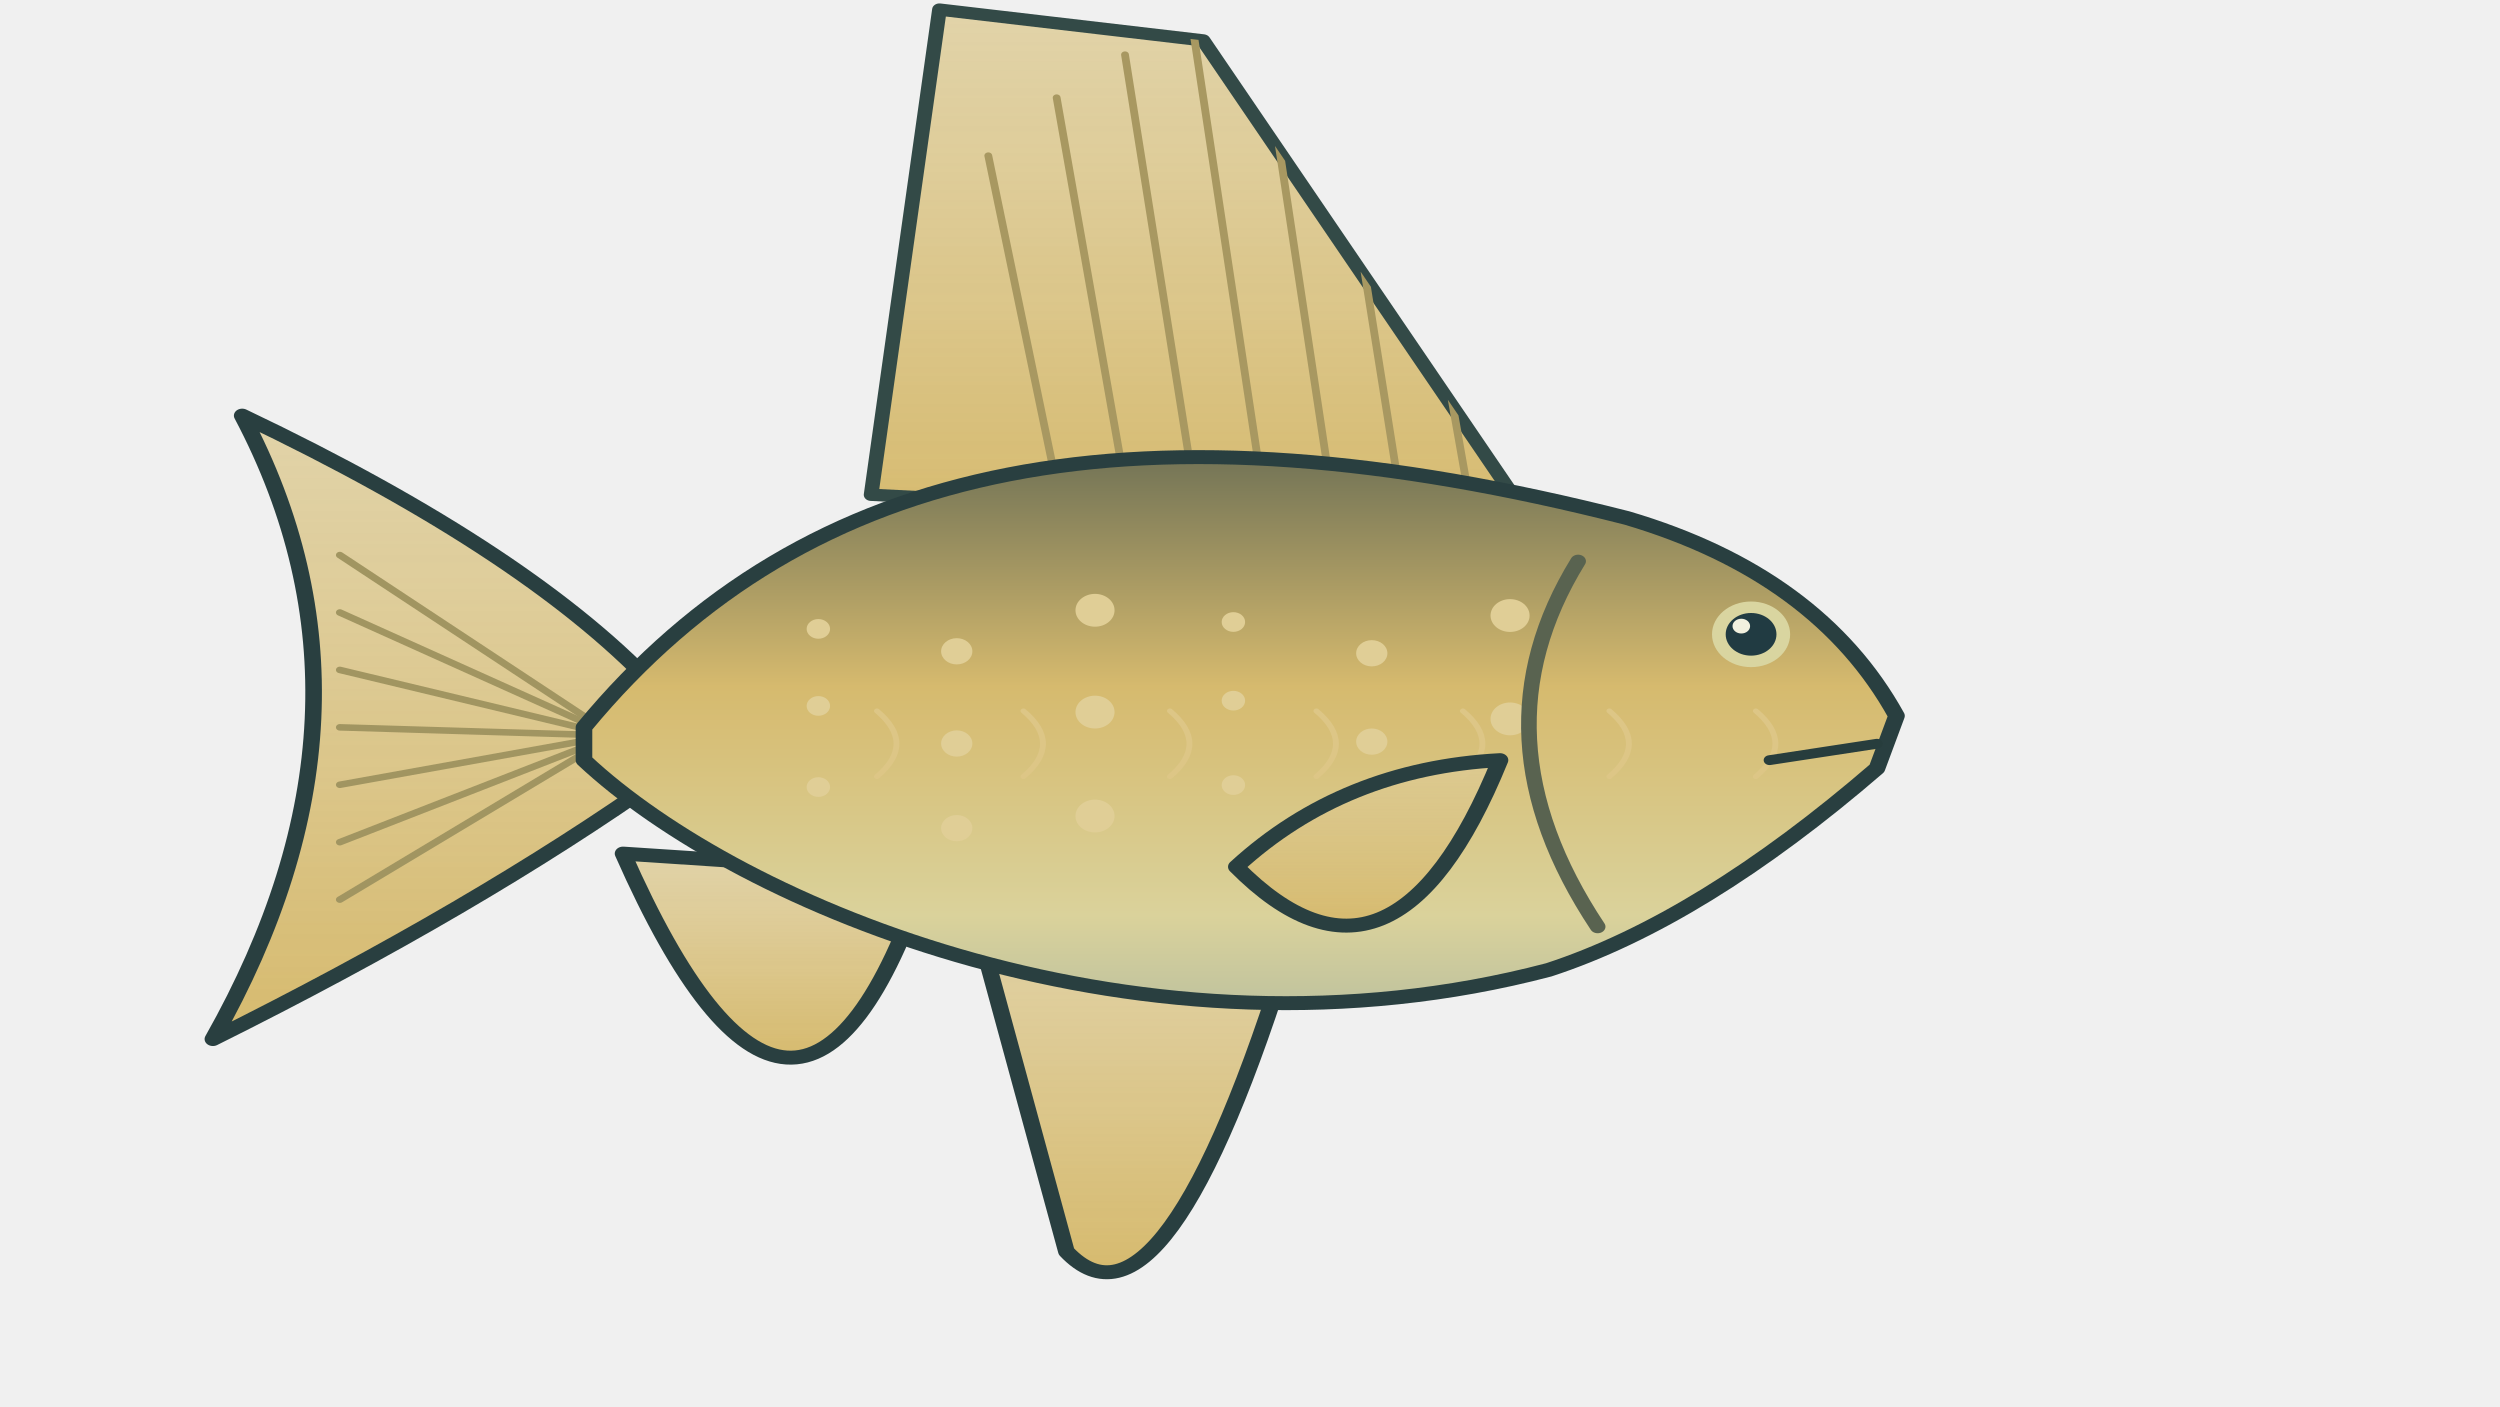
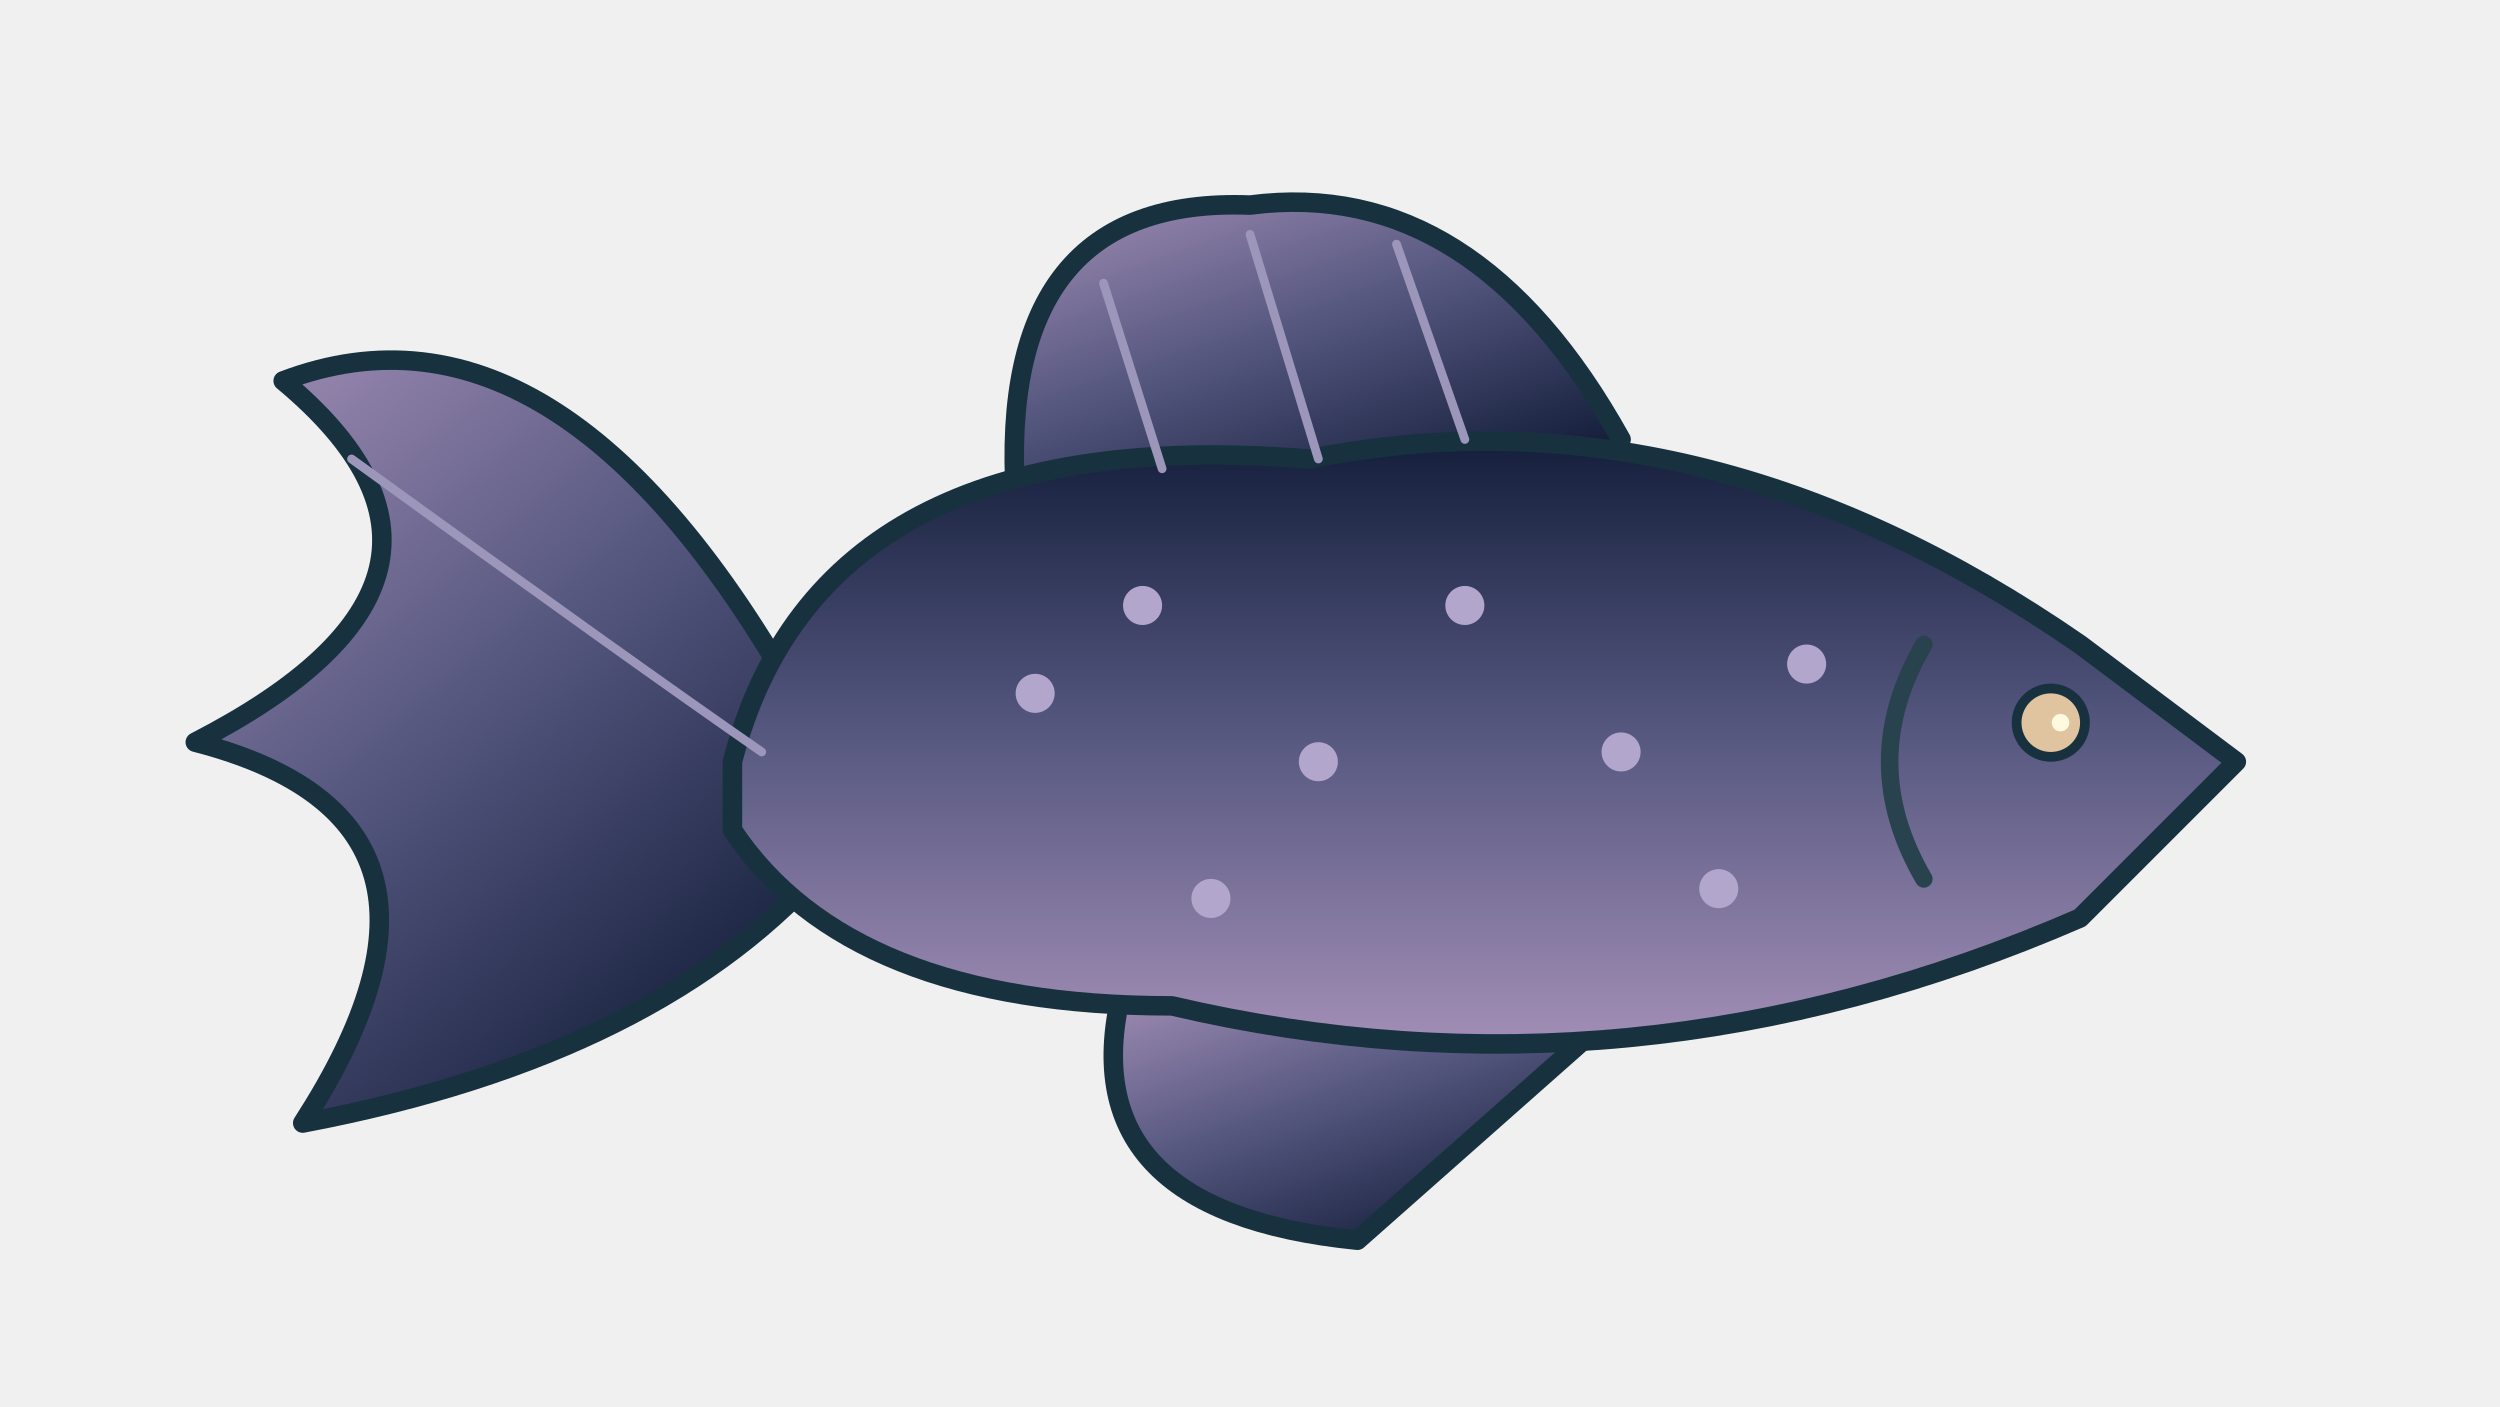
<svg xmlns="http://www.w3.org/2000/svg" width="256" height="144" viewBox="0 0 256 144">
  <defs>
    <linearGradient id="body" x1="0" y1="0" x2="0" y2="1">
-       <stop stop-color="#737456" />
-       <stop offset=".42" stop-color="#d6ba6e" />
-       <stop offset=".84" stop-color="#dad29b" />
-       <stop offset="1" stop-color="#c0c39e" />
+       <stop stop-color="#151f3c" />
+       <stop offset=".48" stop-color="#55577f" />
+       <stop offset="1" stop-color="#a28eb6" />
    </linearGradient>
-     <linearGradient id="fin" x1="0" y1="1" x2="0" y2="0">
-       <stop stop-color="#d6ba6e" />
-       <stop offset="1" stop-color="#ddcb95" stop-opacity=".78" />
+     <linearGradient id="fin" x1="0" y1="0" x2=".7" y2="1">
+       <stop stop-color="#a28eb6" />
+       <stop offset=".5" stop-color="#55577f" />
+       <stop offset="1" stop-color="#151f3c" />
    </linearGradient>
-     <clipPath id="bodyclip">
-       <path d="M 59.80 72 C 82.80 38.79 117.20 31.50 166.60 46.48 Q 186.20 53.37 194.20 70.60 L 192.20 77.00 Q 174.20 95.49 158.60 101.56 C 117.20 114.53 75.80 93.87 59.80 76 Z" />
-     </clipPath>
  </defs>
-   <g transform="translate(0 14) scale(1 .84)">
-     <defs>
-       <clipPath id="tailclip">
-         <path d="M 67.80 68 Q 54.80 51 24.80 34 Q 40.80 70 21.80 110 Q 48.80 94 67.80 78 Z" fill="#fff" stroke="none" stroke-width="0" stroke-linejoin="round" stroke-linecap="round" />
-       </clipPath>
-     </defs>
-     <path d="M 67.80 68 Q 54.80 51 24.80 34 Q 40.80 70 21.80 110 Q 48.80 94 67.80 78 Z" fill="url(#fin)" stroke="#293f40" stroke-width="1.7" stroke-linejoin="round" stroke-linecap="round" />
-     <defs>
-       <clipPath id="dorsalclip">
-         <path d="M89.20 43.65 L96.20 -15.50 L123.20 -11.74 L157.20 47.70Z" fill="#fff" stroke="none" stroke-width="0" stroke-linejoin="round" stroke-linecap="round" />
-       </clipPath>
-     </defs>
-     <path d="M89.20 43.65 L96.20 -15.50 L123.20 -11.74 L157.20 47.70Z" fill="url(#fin)" stroke="#334a47" stroke-width="1.5" stroke-linejoin="round" stroke-linecap="round" />
-     <path d="M 132.20 98.33 Q 119.20 148.50 109.20 135.90 L 99.20 92.25 Z" fill="url(#fin)" stroke="#293f40" stroke-width="1.7" stroke-linejoin="round" stroke-linecap="round" />
-     <path d="M 94.8 89.82 Q 81.8 135.9 63.8 87.39 Z" fill="url(#fin)" stroke="#293f40" stroke-width="1.7" stroke-linejoin="round" stroke-linecap="round" />
-     <path d="M 62.80 73 L 34.80 51.00" fill="none" stroke="#a19561" stroke-width="0.8" stroke-linejoin="round" stroke-linecap="round" clip-path="url(#tailclip)" />
-     <path d="M 62.80 73 L 34.80 58.00" fill="none" stroke="#a19561" stroke-width="0.8" stroke-linejoin="round" stroke-linecap="round" clip-path="url(#tailclip)" />
-     <path d="M 62.80 73 L 34.80 65.00" fill="none" stroke="#a19561" stroke-width="0.8" stroke-linejoin="round" stroke-linecap="round" clip-path="url(#tailclip)" />
-     <path d="M 62.80 73 L 34.80 72.00" fill="none" stroke="#a19561" stroke-width="0.8" stroke-linejoin="round" stroke-linecap="round" clip-path="url(#tailclip)" />
-     <path d="M 62.80 73 L 34.80 79.00" fill="none" stroke="#a19561" stroke-width="0.8" stroke-linejoin="round" stroke-linecap="round" clip-path="url(#tailclip)" />
-     <path d="M 62.80 73 L 34.80 86.00" fill="none" stroke="#a19561" stroke-width="0.8" stroke-linejoin="round" stroke-linecap="round" clip-path="url(#tailclip)" />
-     <path d="M 62.80 73 L 34.80 93.00" fill="none" stroke="#a19561" stroke-width="0.8" stroke-linejoin="round" stroke-linecap="round" clip-path="url(#tailclip)" />
-     <path d="M 108.20 42.44 L 101.20 2.31" fill="none" stroke="#a89861" stroke-width="0.8" stroke-linejoin="round" stroke-linecap="round" clip-path="url(#dorsalclip)" />
-     <path d="M 115.20 42.44 L 108.20 -4.76" fill="none" stroke="#a89861" stroke-width="0.8" stroke-linejoin="round" stroke-linecap="round" clip-path="url(#dorsalclip)" />
-     <path d="M 122.20 42.44 L 115.20 -10.00" fill="none" stroke="#a89861" stroke-width="0.8" stroke-linejoin="round" stroke-linecap="round" clip-path="url(#dorsalclip)" />
-     <path d="M 129.20 42.44 L 122.20 -12.79" fill="none" stroke="#a89861" stroke-width="0.8" stroke-linejoin="round" stroke-linecap="round" clip-path="url(#dorsalclip)" />
-     <path d="M 136.20 42.44 L 129.20 -12.79" fill="none" stroke="#a89861" stroke-width="0.8" stroke-linejoin="round" stroke-linecap="round" clip-path="url(#dorsalclip)" />
-     <path d="M 143.20 42.44 L 136.20 -10.00" fill="none" stroke="#a89861" stroke-width="0.8" stroke-linejoin="round" stroke-linecap="round" clip-path="url(#dorsalclip)" />
-     <path d="M 150.20 42.44 L 143.20 -4.76" fill="none" stroke="#a89861" stroke-width="0.8" stroke-linejoin="round" stroke-linecap="round" clip-path="url(#dorsalclip)" />
-     <path d="M 59.80 72 C 82.80 38.79 117.20 31.50 166.60 46.48 Q 186.20 53.37 194.20 70.60 L 192.20 77.00 Q 174.20 95.49 158.60 101.56 C 117.20 114.53 75.80 93.87 59.80 76 Z" fill="url(#body)" stroke="#293f40" stroke-width="1.7" stroke-linejoin="round" stroke-linecap="round" />
-     <g clip-path="url(#bodyclip)">
-       <circle cx="83.80" cy="60.00" r="1.20" fill="#e0ce96" />
-       <circle cx="97.97" cy="62.73" r="1.60" fill="#e0ce96" />
-       <circle cx="112.13" cy="57.73" r="2.00" fill="#e0ce96" />
-       <circle cx="126.30" cy="59.16" r="1.20" fill="#e0ce96" />
-       <circle cx="140.47" cy="62.97" r="1.60" fill="#e0ce96" />
-       <circle cx="154.63" cy="58.37" r="2.00" fill="#e0ce96" />
-       <circle cx="83.80" cy="69.39" r="1.20" fill="#e0ce96" />
-       <circle cx="97.97" cy="73.97" r="1.60" fill="#e0ce96" />
-       <circle cx="112.13" cy="70.14" r="2.00" fill="#e0ce96" />
-       <circle cx="126.30" cy="68.75" r="1.20" fill="#e0ce96" />
-       <circle cx="140.47" cy="73.74" r="1.60" fill="#e0ce96" />
-       <circle cx="154.63" cy="70.97" r="2.00" fill="#e0ce96" />
-       <circle cx="83.80" cy="79.28" r="1.20" fill="#e0ce96" />
-       <circle cx="97.97" cy="84.29" r="1.60" fill="#e0ce96" />
-       <circle cx="112.13" cy="82.81" r="2.00" fill="#e0ce96" />
-       <circle cx="126.30" cy="79.04" r="1.20" fill="#e0ce96" />
-       <path d="M 89.8 70 q 4 4 0 8" fill="none" stroke="#ddc686" stroke-width="0.6" stroke-linejoin="round" stroke-linecap="round" />
-       <path d="M 104.8 70 q 4 4 0 8" fill="none" stroke="#ddc686" stroke-width="0.6" stroke-linejoin="round" stroke-linecap="round" />
-       <path d="M 119.8 70 q 4 4 0 8" fill="none" stroke="#ddc686" stroke-width="0.6" stroke-linejoin="round" stroke-linecap="round" />
-       <path d="M 134.8 70 q 4 4 0 8" fill="none" stroke="#ddc686" stroke-width="0.6" stroke-linejoin="round" stroke-linecap="round" />
-       <path d="M 149.8 70 q 4 4 0 8" fill="none" stroke="#ddc686" stroke-width="0.6" stroke-linejoin="round" stroke-linecap="round" />
-       <path d="M 164.8 70 q 4 4 0 8" fill="none" stroke="#ddc686" stroke-width="0.6" stroke-linejoin="round" stroke-linecap="round" />
-       <path d="M 179.8 70 q 4 4 0 8" fill="none" stroke="#ddc686" stroke-width="0.6" stroke-linejoin="round" stroke-linecap="round" />
-       <path d="M 194.8 70 q 4 4 0 8" fill="none" stroke="#ddc686" stroke-width="0.6" stroke-linejoin="round" stroke-linecap="round" />
-     </g>
-     <path d="M 161.60 51.75 Q 150.60 73 163.60 96.30" fill="none" stroke="#596350" stroke-width="1.6" stroke-linejoin="round" stroke-linecap="round" />
-     <path d="M 153.60 76 Q 142.60 108.2 126.60 89 Q 137.60 77 153.60 76Z" fill="url(#fin)" stroke="#293f40" stroke-width="1.7" stroke-linejoin="round" stroke-linecap="round" />
-     <path d="M 192.20 74 l -11 2" fill="none" stroke="#273d3d" stroke-width="1.2" stroke-linejoin="round" stroke-linecap="round" />
-     <circle cx="179.31" cy="60.66" r="4.00" fill="#d9d5a0" />
-     <circle cx="179.31" cy="60.66" r="2.60" fill="#213b42" />
-     <circle cx="178.31" cy="59.66" r="0.90" fill="#f2f1df" />
-   </g>
+   <path d="M83 74 Q58 28 29 39 Q53 59 20 76 Q51 84 31 115 Q68 108 85 88 Z" fill="url(#fin)" stroke="#17313f" stroke-width="2" stroke-linejoin="round" stroke-linecap="round" />
+   <path d="M104 51 Q102 20 128 21 Q151 18 166 45 L164 48 Z" fill="url(#fin)" stroke="#17313f" stroke-width="2" stroke-linejoin="round" stroke-linecap="round" />
+   <path d="M115 101 Q109 124 139 127 L165 104 Z" fill="url(#fin)" stroke="#17313f" stroke-width="2" stroke-linejoin="round" stroke-linecap="round" />
+   <path d="M75 78 Q84 43 134 47 Q174 39 213 66 L229 78 L213 94 Q167 114 120 103 Q87 103 75 85 Z" fill="url(#body)" stroke="#17313f" stroke-width="2" stroke-linejoin="round" stroke-linecap="round" />
+   <circle cx="106" cy="71" r="2" fill="#b2a6cc" />
+   <circle cx="117" cy="62" r="2" fill="#b2a6cc" />
+   <circle cx="135" cy="78" r="2" fill="#b2a6cc" />
+   <circle cx="150" cy="62" r="2" fill="#b2a6cc" />
+   <circle cx="166" cy="77" r="2" fill="#b2a6cc" />
+   <circle cx="176" cy="91" r="2" fill="#b2a6cc" />
+   <circle cx="124" cy="92" r="2" fill="#b2a6cc" />
+   <circle cx="185" cy="68" r="2" fill="#b2a6cc" />
+   <path d="M197 66 q-7 12 0 24" fill="none" stroke="#28434e" stroke-width="1.8" stroke-linejoin="round" stroke-linecap="round" />
+   <circle cx="210" cy="74" r="4" fill="#17313f" />
+   <circle cx="210" cy="74" r="3" fill="#dfc49f" />
+   <circle cx="211" cy="74" r="0.9" fill="#fff9df" />
+   <path d="M113 29 L119 48" fill="none" stroke="#9b96ba" stroke-width="0.9" stroke-linejoin="round" stroke-linecap="round" />
+   <path d="M128 24 L135 47" fill="none" stroke="#9b96ba" stroke-width="0.9" stroke-linejoin="round" stroke-linecap="round" />
+   <path d="M143 25 L150 45" fill="none" stroke="#9b96ba" stroke-width="0.9" stroke-linejoin="round" stroke-linecap="round" />
+   <path d="M36 47 Q65 68 78 77" fill="none" stroke="#9b96ba" stroke-width="0.9" stroke-linejoin="round" stroke-linecap="round" />
</svg>
